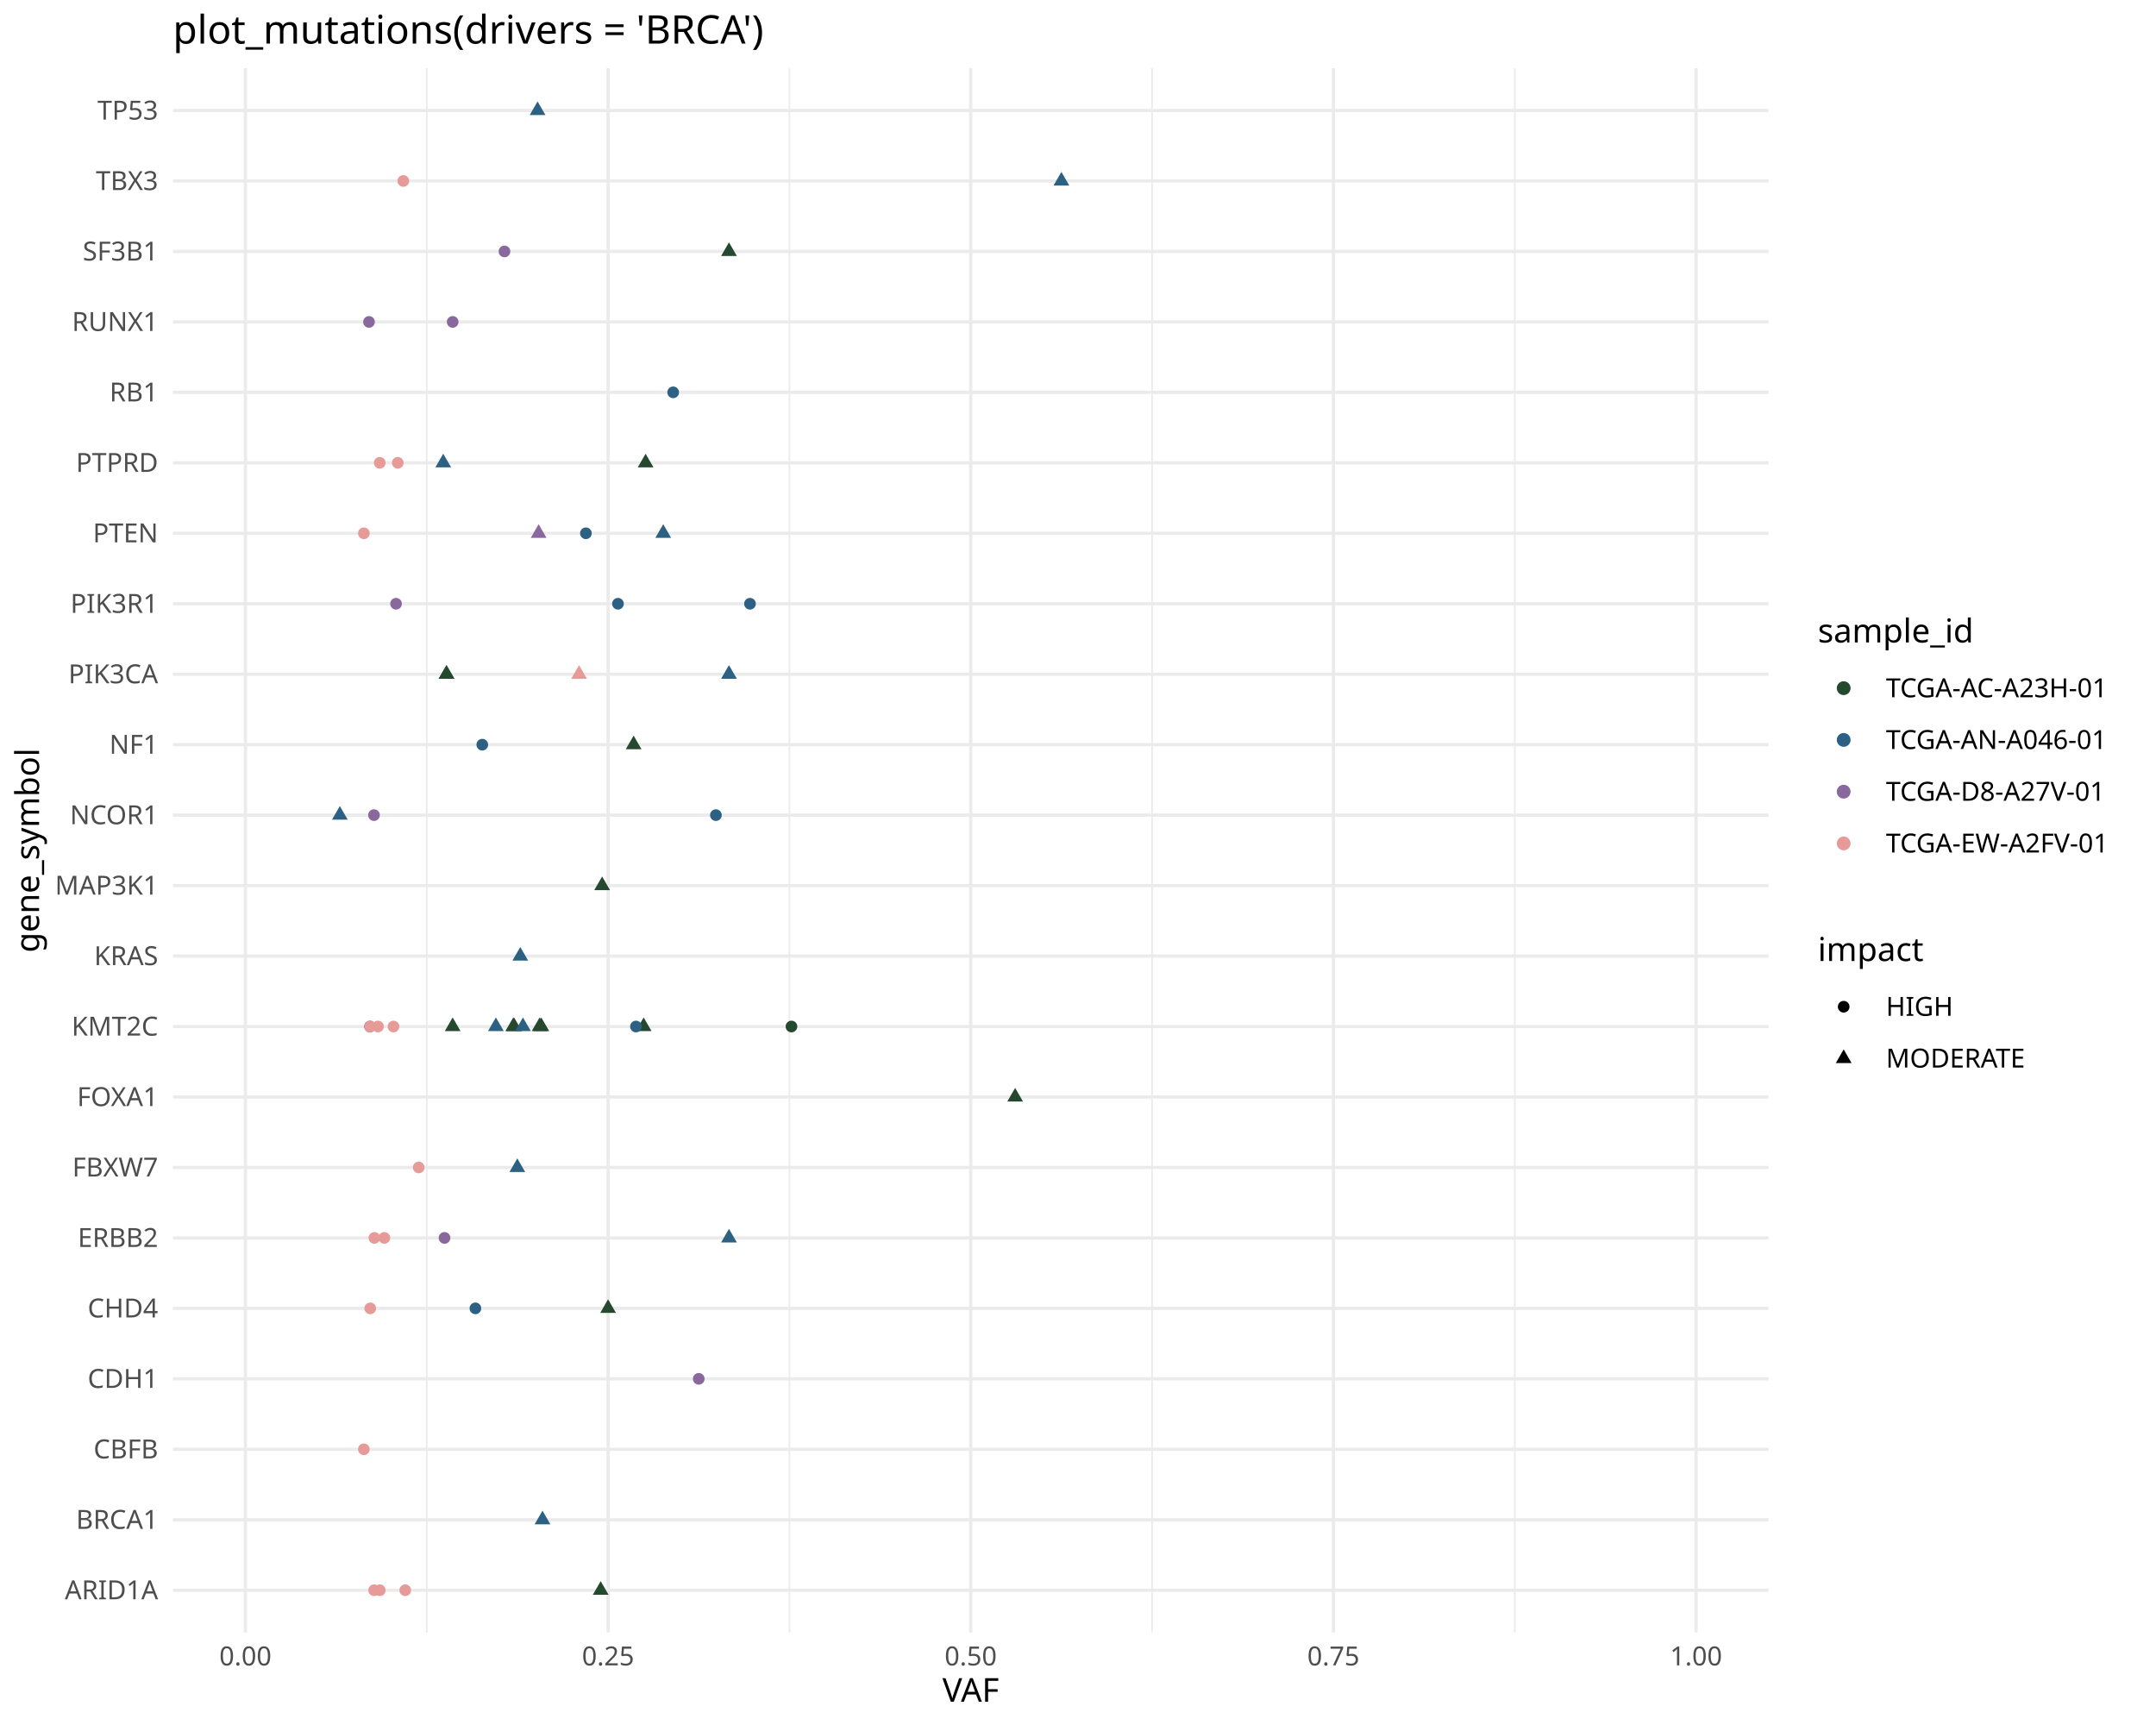
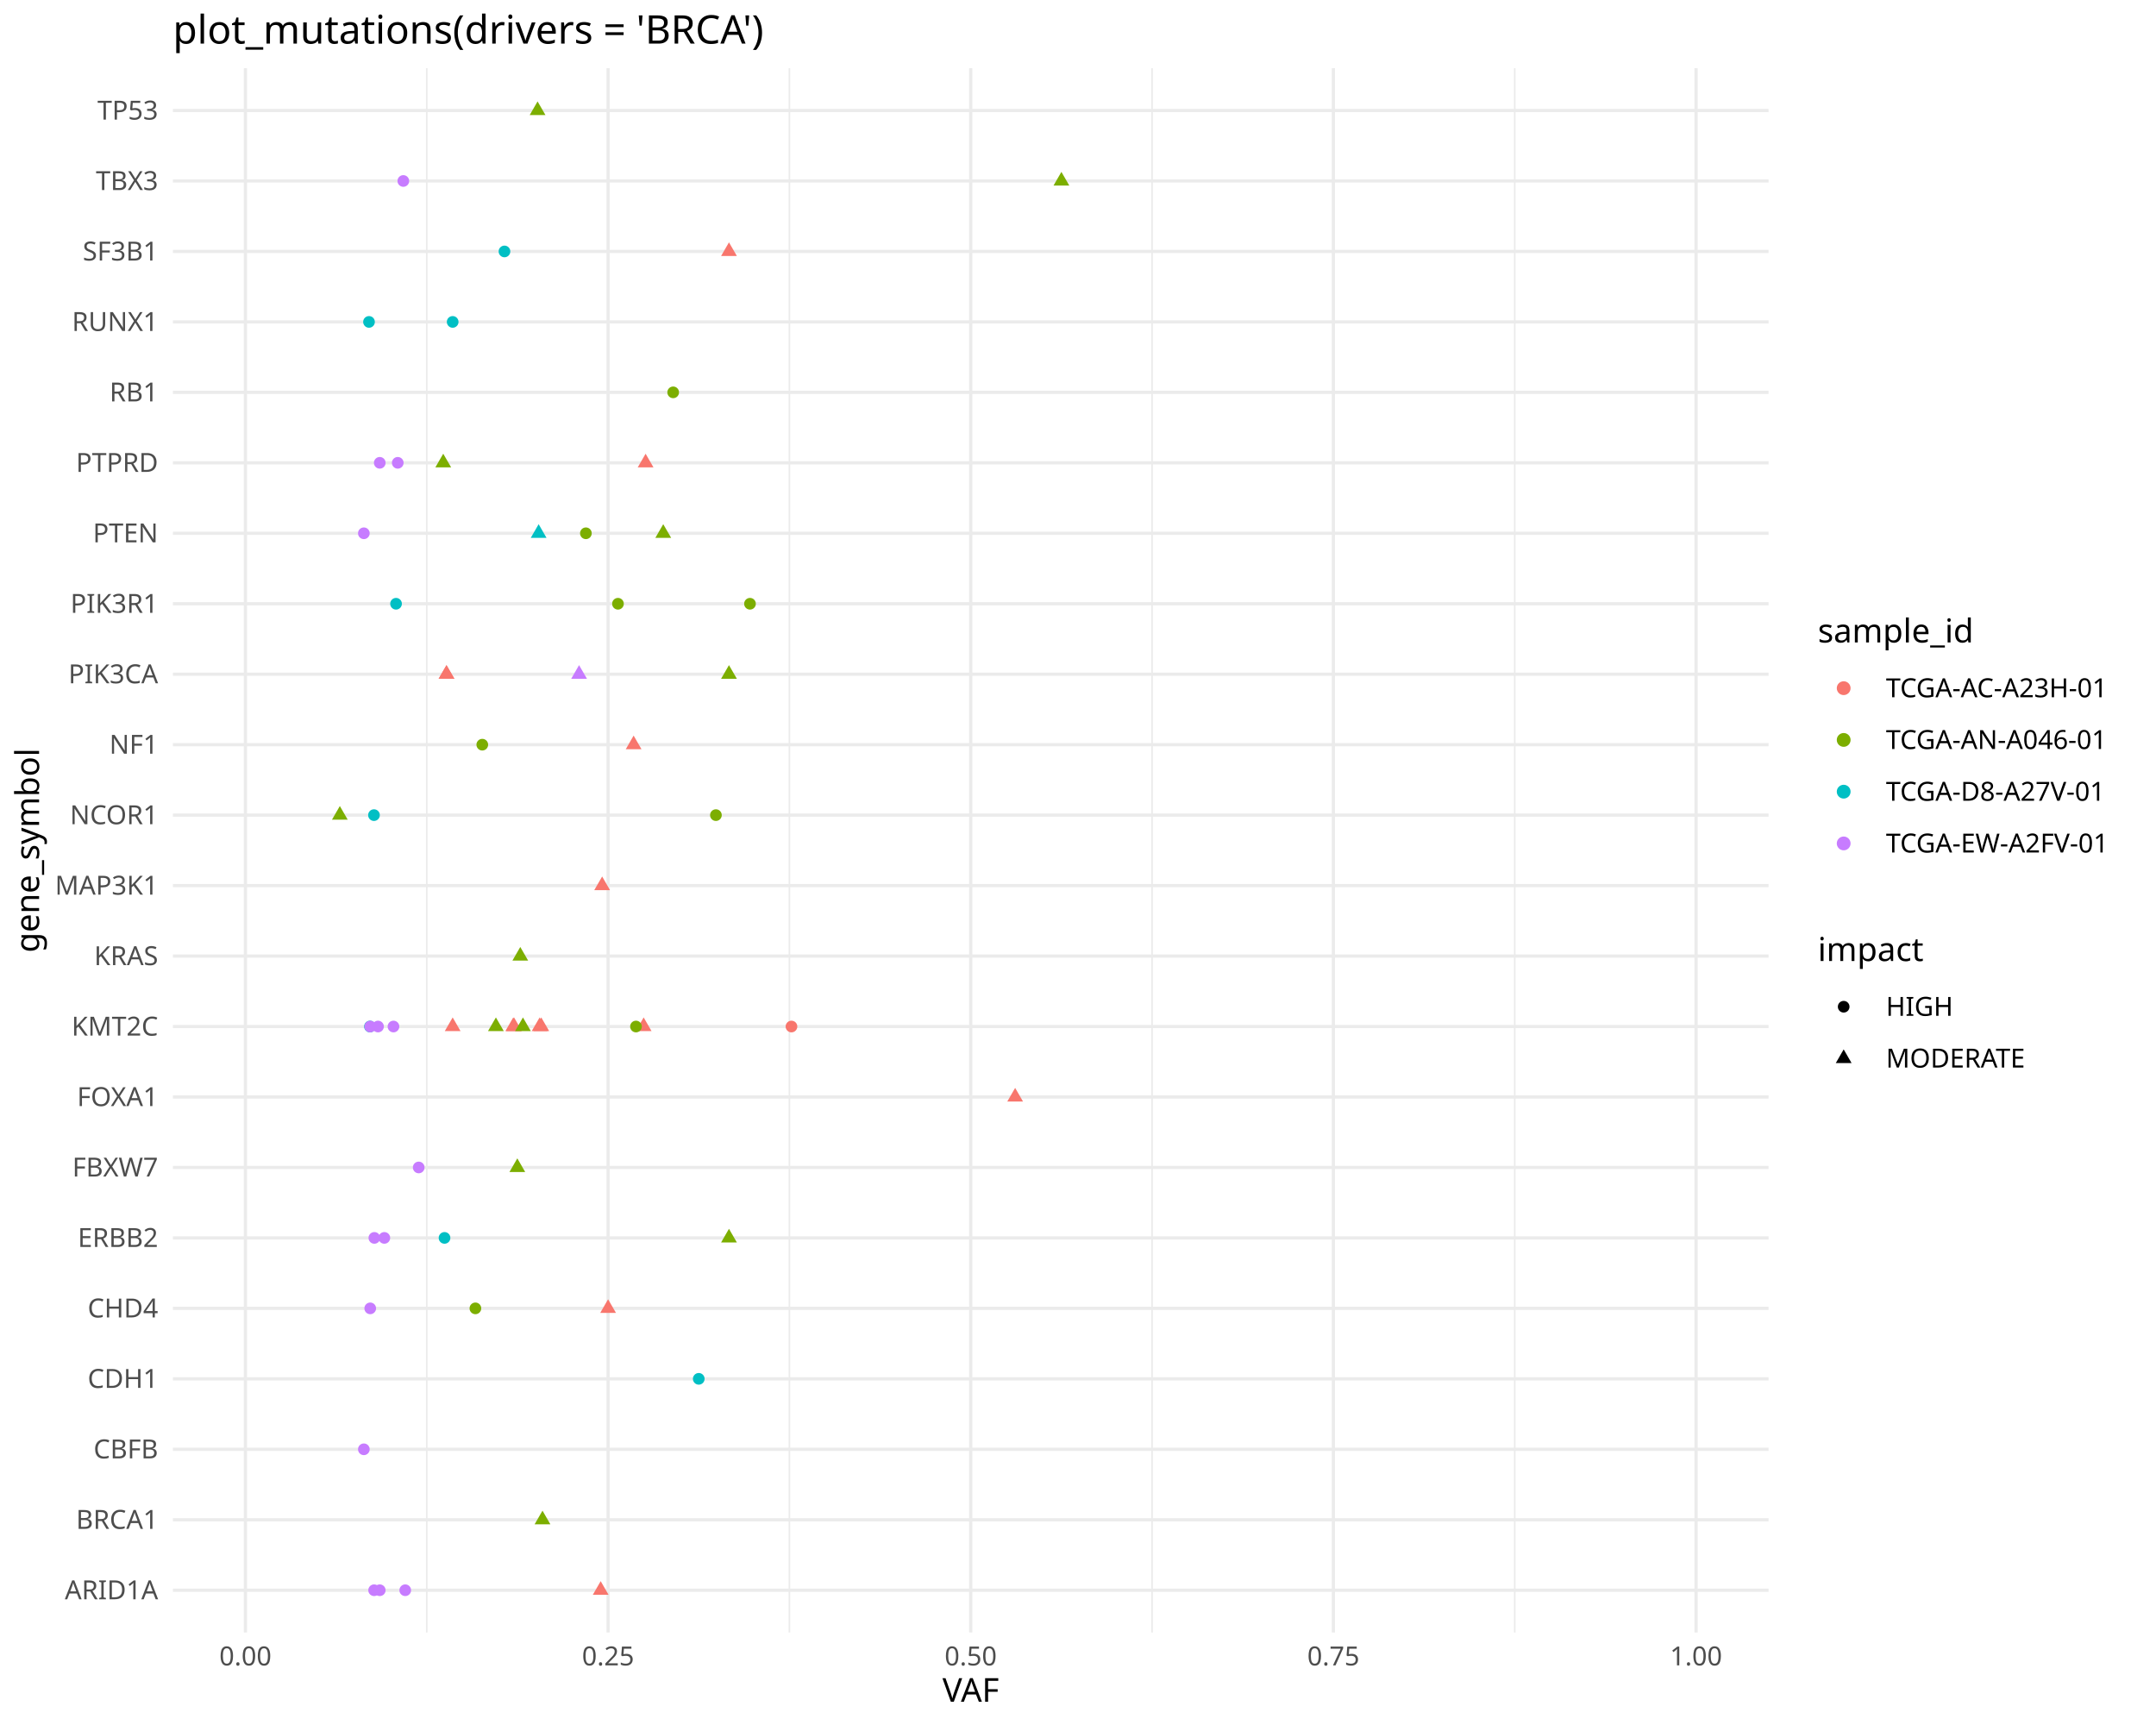
<svg xmlns="http://www.w3.org/2000/svg" class="svglite" data-engine-version="2.0" width="720.00pt" height="576.00pt" viewBox="0 0 720.00 576.00">
  <defs>
    <style type="text/css">
    .svglite line, .svglite polyline, .svglite polygon, .svglite path, .svglite rect, .svglite circle {
      fill: none;
      stroke: #000000;
      stroke-linecap: round;
      stroke-linejoin: round;
      stroke-miterlimit: 10.00;
    }
  </style>
  </defs>
  <rect width="100%" height="100%" style="stroke: none; fill: #FFFFFF;" />
  <defs>
    <clipPath id="cpMC4wMHw3MjAuMDB8MC4wMHw1NzYuMDA=">
      <rect x="0.00" y="0.00" width="720.00" height="576.00" />
    </clipPath>
  </defs>
  <g clip-path="url(#cpMC4wMHw3MjAuMDB8MC4wMHw1NzYuMDA=)">
</g>
  <defs>
    <clipPath id="cpNTcuNzR8NTkwLjYyfDIyLjc4fDU0NS4xMQ==">
      <rect x="57.74" y="22.78" width="532.88" height="522.33" />
    </clipPath>
  </defs>
  <g clip-path="url(#cpNTcuNzR8NTkwLjYyfDIyLjc4fDU0NS4xMQ==)">
    <polyline points="142.52,545.11 142.52,22.78 " style="stroke-width: 0.53; stroke: #EBEBEB; stroke-linecap: butt;" />
    <polyline points="263.63,545.11 263.63,22.78 " style="stroke-width: 0.53; stroke: #EBEBEB; stroke-linecap: butt;" />
    <polyline points="384.74,545.11 384.74,22.78 " style="stroke-width: 0.53; stroke: #EBEBEB; stroke-linecap: butt;" />
    <polyline points="505.85,545.11 505.85,22.78 " style="stroke-width: 0.53; stroke: #EBEBEB; stroke-linecap: butt;" />
    <polyline points="57.74,531.00 590.62,531.00 " style="stroke-width: 1.07; stroke: #EBEBEB; stroke-linecap: butt;" />
    <polyline points="57.74,507.47 590.62,507.47 " style="stroke-width: 1.07; stroke: #EBEBEB; stroke-linecap: butt;" />
    <polyline points="57.74,483.94 590.62,483.94 " style="stroke-width: 1.07; stroke: #EBEBEB; stroke-linecap: butt;" />
    <polyline points="57.74,460.41 590.62,460.41 " style="stroke-width: 1.07; stroke: #EBEBEB; stroke-linecap: butt;" />
    <polyline points="57.74,436.88 590.62,436.88 " style="stroke-width: 1.07; stroke: #EBEBEB; stroke-linecap: butt;" />
    <polyline points="57.74,413.35 590.62,413.35 " style="stroke-width: 1.07; stroke: #EBEBEB; stroke-linecap: butt;" />
    <polyline points="57.74,389.83 590.62,389.83 " style="stroke-width: 1.07; stroke: #EBEBEB; stroke-linecap: butt;" />
    <polyline points="57.74,366.30 590.62,366.30 " style="stroke-width: 1.07; stroke: #EBEBEB; stroke-linecap: butt;" />
    <polyline points="57.74,342.77 590.62,342.77 " style="stroke-width: 1.07; stroke: #EBEBEB; stroke-linecap: butt;" />
    <polyline points="57.74,319.24 590.62,319.24 " style="stroke-width: 1.07; stroke: #EBEBEB; stroke-linecap: butt;" />
    <polyline points="57.74,295.71 590.62,295.71 " style="stroke-width: 1.07; stroke: #EBEBEB; stroke-linecap: butt;" />
    <polyline points="57.74,272.18 590.62,272.18 " style="stroke-width: 1.07; stroke: #EBEBEB; stroke-linecap: butt;" />
    <polyline points="57.74,248.66 590.62,248.66 " style="stroke-width: 1.07; stroke: #EBEBEB; stroke-linecap: butt;" />
    <polyline points="57.74,225.13 590.62,225.13 " style="stroke-width: 1.07; stroke: #EBEBEB; stroke-linecap: butt;" />
    <polyline points="57.74,201.60 590.62,201.60 " style="stroke-width: 1.07; stroke: #EBEBEB; stroke-linecap: butt;" />
    <polyline points="57.74,178.07 590.62,178.07 " style="stroke-width: 1.07; stroke: #EBEBEB; stroke-linecap: butt;" />
    <polyline points="57.74,154.54 590.62,154.54 " style="stroke-width: 1.07; stroke: #EBEBEB; stroke-linecap: butt;" />
    <polyline points="57.74,131.01 590.62,131.01 " style="stroke-width: 1.07; stroke: #EBEBEB; stroke-linecap: butt;" />
    <polyline points="57.74,107.49 590.62,107.49 " style="stroke-width: 1.07; stroke: #EBEBEB; stroke-linecap: butt;" />
    <polyline points="57.74,83.96 590.62,83.96 " style="stroke-width: 1.07; stroke: #EBEBEB; stroke-linecap: butt;" />
    <polyline points="57.74,60.43 590.62,60.43 " style="stroke-width: 1.07; stroke: #EBEBEB; stroke-linecap: butt;" />
    <polyline points="57.74,36.90 590.62,36.90 " style="stroke-width: 1.07; stroke: #EBEBEB; stroke-linecap: butt;" />
    <polyline points="81.96,545.11 81.96,22.78 " style="stroke-width: 1.07; stroke: #EBEBEB; stroke-linecap: butt;" />
    <polyline points="203.07,545.11 203.07,22.78 " style="stroke-width: 1.07; stroke: #EBEBEB; stroke-linecap: butt;" />
    <polyline points="324.18,545.11 324.18,22.78 " style="stroke-width: 1.07; stroke: #EBEBEB; stroke-linecap: butt;" />
    <polyline points="445.29,545.11 445.29,22.78 " style="stroke-width: 1.07; stroke: #EBEBEB; stroke-linecap: butt;" />
    <polyline points="566.40,545.11 566.40,22.78 " style="stroke-width: 1.07; stroke: #EBEBEB; stroke-linecap: butt;" />
-     <polygon points="203.07,433.84 205.71,438.40 200.44,438.40 " style="stroke-width: 0.71; stroke: none; fill: #24492E;" />
-     <polygon points="339.01,363.26 341.64,367.82 336.38,367.82 " style="stroke-width: 0.71; stroke: none; fill: #24492E;" />
-     <polygon points="211.60,245.62 214.23,250.18 208.97,250.18 " style="stroke-width: 0.71; stroke: none; fill: #24492E;" />
-     <polygon points="200.60,527.96 203.23,532.52 197.97,532.52 " style="stroke-width: 0.71; stroke: none; fill: #24492E;" />
-     <polygon points="243.44,80.92 246.08,85.48 240.81,85.48 " style="stroke-width: 0.71; stroke: none; fill: #24492E;" />
-     <polygon points="149.11,222.09 151.75,226.65 146.48,226.65 " style="stroke-width: 0.71; stroke: none; fill: #24492E;" />
-     <polygon points="149.11,222.09 151.75,226.65 146.48,226.65 " style="stroke-width: 0.71; stroke: none; fill: #24492E;" />
-     <polygon points="201.09,292.67 203.72,297.23 198.45,297.23 " style="stroke-width: 0.71; stroke: none; fill: #24492E;" />
-     <polygon points="171.40,339.73 174.03,344.29 168.77,344.29 " style="stroke-width: 0.71; stroke: none; fill: #24492E;" />
-     <polygon points="151.17,339.73 153.80,344.29 148.54,344.29 " style="stroke-width: 0.71; stroke: none; fill: #24492E;" />
-     <polygon points="214.95,339.73 217.58,344.29 212.31,344.29 " style="stroke-width: 0.71; stroke: none; fill: #24492E;" />
-     <polygon points="180.21,339.73 182.84,344.29 177.57,344.29 " style="stroke-width: 0.71; stroke: none; fill: #24492E;" />
-     <polygon points="171.67,339.73 174.31,344.29 169.04,344.29 " style="stroke-width: 0.71; stroke: none; fill: #24492E;" />
-     <polygon points="180.76,339.73 183.40,344.29 178.13,344.29 " style="stroke-width: 0.71; stroke: none; fill: #24492E;" />
-     <circle cx="264.31" cy="342.77" r="1.95" style="stroke-width: 0.71; stroke: none; fill: #24492E;" />
-     <polygon points="215.60,151.50 218.23,156.06 212.97,156.06 " style="stroke-width: 0.71; stroke: none; fill: #24492E;" />
-     <circle cx="195.66" cy="178.07" r="1.95" style="stroke-width: 0.71; stroke: none; fill: #2C6184;" />
-     <polygon points="221.49,175.03 224.13,179.59 218.86,179.59 " style="stroke-width: 0.71; stroke: none; fill: #2C6184;" />
-     <polygon points="354.46,57.39 357.09,61.95 351.83,61.95 " style="stroke-width: 0.71; stroke: none; fill: #2C6184;" />
-     <polygon points="173.75,316.20 176.38,320.76 171.12,320.76 " style="stroke-width: 0.71; stroke: none; fill: #2C6184;" />
-     <circle cx="158.76" cy="436.88" r="1.95" style="stroke-width: 0.71; stroke: none; fill: #2C6184;" />
-     <circle cx="224.81" cy="131.01" r="1.95" style="stroke-width: 0.71; stroke: none; fill: #2C6184;" />
-     <circle cx="239.08" cy="272.18" r="1.95" style="stroke-width: 0.71; stroke: none; fill: #2C6184;" />
-     <polygon points="113.49,269.14 116.12,273.70 110.86,273.70 " style="stroke-width: 0.71; stroke: none; fill: #2C6184;" />
-     <circle cx="161.06" cy="248.66" r="1.95" style="stroke-width: 0.71; stroke: none; fill: #2C6184;" />
-     <polygon points="243.44,410.31 246.08,414.87 240.81,414.87 " style="stroke-width: 0.71; stroke: none; fill: #2C6184;" />
-     <polygon points="181.17,504.43 183.80,508.99 178.53,508.99 " style="stroke-width: 0.71; stroke: none; fill: #2C6184;" />
-     <polygon points="179.52,33.86 182.16,38.42 176.89,38.42 " style="stroke-width: 0.71; stroke: none; fill: #2C6184;" />
-     <polygon points="243.44,222.09 246.08,226.65 240.81,226.65 " style="stroke-width: 0.71; stroke: none; fill: #2C6184;" />
-     <polygon points="172.76,386.79 175.39,391.35 170.13,391.35 " style="stroke-width: 0.71; stroke: none; fill: #2C6184;" />
-     <circle cx="250.46" cy="201.60" r="1.95" style="stroke-width: 0.71; stroke: none; fill: #2C6184;" />
-     <circle cx="206.37" cy="201.60" r="1.95" style="stroke-width: 0.71; stroke: none; fill: #2C6184;" />
-     <circle cx="212.39" cy="342.77" r="1.95" style="stroke-width: 0.71; stroke: none; fill: #2C6184;" />
-     <polygon points="165.61,339.73 168.24,344.29 162.97,344.29 " style="stroke-width: 0.71; stroke: none; fill: #2C6184;" />
-     <polygon points="174.64,339.73 177.27,344.29 172.01,344.29 " style="stroke-width: 0.71; stroke: none; fill: #2C6184;" />
-     <polygon points="148.02,151.50 150.66,156.06 145.39,156.06 " style="stroke-width: 0.71; stroke: none; fill: #2C6184;" />
-     <polygon points="179.88,175.03 182.51,179.59 177.25,179.59 " style="stroke-width: 0.71; stroke: none; fill: #89689D;" />
-     <circle cx="233.35" cy="460.41" r="1.95" style="stroke-width: 0.71; stroke: none; fill: #89689D;" />
-     <circle cx="124.89" cy="272.18" r="1.95" style="stroke-width: 0.71; stroke: none; fill: #89689D;" />
-     <circle cx="148.45" cy="413.35" r="1.95" style="stroke-width: 0.71; stroke: none; fill: #89689D;" />
-     <circle cx="151.17" cy="107.49" r="1.95" style="stroke-width: 0.71; stroke: none; fill: #89689D;" />
-     <circle cx="123.23" cy="107.49" r="1.95" style="stroke-width: 0.71; stroke: none; fill: #89689D;" />
-     <circle cx="168.47" cy="83.96" r="1.95" style="stroke-width: 0.71; stroke: none; fill: #89689D;" />
-     <circle cx="132.26" cy="201.60" r="1.95" style="stroke-width: 0.71; stroke: none; fill: #89689D;" />
-     <circle cx="123.55" cy="342.77" r="1.95" style="stroke-width: 0.71; stroke: none; fill: #89689D;" />
-     <circle cx="121.51" cy="178.07" r="1.95" style="stroke-width: 0.71; stroke: none; fill: #E69B99;" />
-     <circle cx="134.69" cy="60.43" r="1.95" style="stroke-width: 0.71; stroke: none; fill: #E69B99;" />
-     <circle cx="123.64" cy="436.88" r="1.95" style="stroke-width: 0.71; stroke: none; fill: #E69B99;" />
-     <circle cx="121.51" cy="483.94" r="1.95" style="stroke-width: 0.71; stroke: none; fill: #E69B99;" />
-     <circle cx="128.35" cy="413.35" r="1.95" style="stroke-width: 0.71; stroke: none; fill: #E69B99;" />
-     <circle cx="125.02" cy="413.35" r="1.95" style="stroke-width: 0.71; stroke: none; fill: #E69B99;" />
-     <circle cx="135.33" cy="531.00" r="1.95" style="stroke-width: 0.71; stroke: none; fill: #E69B99;" />
-     <circle cx="124.94" cy="531.00" r="1.95" style="stroke-width: 0.71; stroke: none; fill: #E69B99;" />
-     <circle cx="126.82" cy="531.00" r="1.95" style="stroke-width: 0.71; stroke: none; fill: #E69B99;" />
-     <polygon points="193.38,222.09 196.02,226.65 190.75,226.65 " style="stroke-width: 0.71; stroke: none; fill: #E69B99;" />
-     <circle cx="139.83" cy="389.83" r="1.95" style="stroke-width: 0.71; stroke: none; fill: #E69B99;" />
-     <circle cx="123.64" cy="342.77" r="1.95" style="stroke-width: 0.71; stroke: none; fill: #E69B99;" />
-     <circle cx="131.40" cy="342.77" r="1.95" style="stroke-width: 0.71; stroke: none; fill: #E69B99;" />
-     <circle cx="126.24" cy="342.77" r="1.95" style="stroke-width: 0.71; stroke: none; fill: #E69B99;" />
-     <circle cx="132.83" cy="154.54" r="1.95" style="stroke-width: 0.71; stroke: none; fill: #E69B99;" />
-     <circle cx="126.82" cy="154.54" r="1.95" style="stroke-width: 0.71; stroke: none; fill: #E69B99;" />
+     <polygon points="203.07,433.84 205.71,438.40 200.44,438.40 " style="stroke-width: 0.71; stroke: none; fill: #F8766D;" />
+     <polygon points="339.01,363.26 341.64,367.82 336.38,367.82 " style="stroke-width: 0.71; stroke: none; fill: #F8766D;" />
+     <polygon points="211.60,245.62 214.23,250.18 208.97,250.18 " style="stroke-width: 0.71; stroke: none; fill: #F8766D;" />
+     <polygon points="200.60,527.96 203.23,532.52 197.97,532.52 " style="stroke-width: 0.71; stroke: none; fill: #F8766D;" />
+     <polygon points="243.44,80.92 246.08,85.48 240.81,85.48 " style="stroke-width: 0.71; stroke: none; fill: #F8766D;" />
+     <polygon points="149.11,222.09 151.75,226.65 146.48,226.65 " style="stroke-width: 0.71; stroke: none; fill: #F8766D;" />
+     <polygon points="149.11,222.09 151.75,226.65 146.48,226.65 " style="stroke-width: 0.71; stroke: none; fill: #F8766D;" />
+     <polygon points="201.09,292.67 203.72,297.23 198.45,297.23 " style="stroke-width: 0.71; stroke: none; fill: #F8766D;" />
+     <polygon points="171.40,339.73 174.03,344.29 168.77,344.29 " style="stroke-width: 0.71; stroke: none; fill: #F8766D;" />
+     <polygon points="151.17,339.73 153.80,344.29 148.54,344.29 " style="stroke-width: 0.71; stroke: none; fill: #F8766D;" />
+     <polygon points="214.95,339.73 217.58,344.29 212.31,344.29 " style="stroke-width: 0.71; stroke: none; fill: #F8766D;" />
+     <polygon points="180.21,339.73 182.84,344.29 177.57,344.29 " style="stroke-width: 0.71; stroke: none; fill: #F8766D;" />
+     <polygon points="171.67,339.73 174.31,344.29 169.04,344.29 " style="stroke-width: 0.71; stroke: none; fill: #F8766D;" />
+     <polygon points="180.76,339.73 183.40,344.29 178.13,344.29 " style="stroke-width: 0.71; stroke: none; fill: #F8766D;" />
+     <circle cx="264.31" cy="342.77" r="1.95" style="stroke-width: 0.71; stroke: none; fill: #F8766D;" />
+     <polygon points="215.60,151.50 218.23,156.06 212.97,156.06 " style="stroke-width: 0.71; stroke: none; fill: #F8766D;" />
+     <circle cx="195.66" cy="178.07" r="1.95" style="stroke-width: 0.71; stroke: none; fill: #7CAE00;" />
+     <polygon points="221.49,175.03 224.13,179.59 218.86,179.59 " style="stroke-width: 0.71; stroke: none; fill: #7CAE00;" />
+     <polygon points="354.46,57.39 357.09,61.95 351.83,61.95 " style="stroke-width: 0.71; stroke: none; fill: #7CAE00;" />
+     <polygon points="173.75,316.20 176.38,320.76 171.12,320.76 " style="stroke-width: 0.71; stroke: none; fill: #7CAE00;" />
+     <circle cx="158.76" cy="436.88" r="1.95" style="stroke-width: 0.71; stroke: none; fill: #7CAE00;" />
+     <circle cx="224.81" cy="131.01" r="1.95" style="stroke-width: 0.71; stroke: none; fill: #7CAE00;" />
+     <circle cx="239.08" cy="272.18" r="1.95" style="stroke-width: 0.71; stroke: none; fill: #7CAE00;" />
+     <polygon points="113.49,269.14 116.12,273.70 110.86,273.70 " style="stroke-width: 0.71; stroke: none; fill: #7CAE00;" />
+     <circle cx="161.06" cy="248.66" r="1.95" style="stroke-width: 0.71; stroke: none; fill: #7CAE00;" />
+     <polygon points="243.44,410.31 246.08,414.87 240.81,414.87 " style="stroke-width: 0.71; stroke: none; fill: #7CAE00;" />
+     <polygon points="181.17,504.43 183.80,508.99 178.53,508.99 " style="stroke-width: 0.71; stroke: none; fill: #7CAE00;" />
+     <polygon points="179.52,33.86 182.16,38.42 176.89,38.42 " style="stroke-width: 0.71; stroke: none; fill: #7CAE00;" />
+     <polygon points="243.44,222.09 246.08,226.65 240.81,226.65 " style="stroke-width: 0.71; stroke: none; fill: #7CAE00;" />
+     <polygon points="172.76,386.79 175.39,391.35 170.13,391.35 " style="stroke-width: 0.71; stroke: none; fill: #7CAE00;" />
+     <circle cx="250.46" cy="201.60" r="1.95" style="stroke-width: 0.71; stroke: none; fill: #7CAE00;" />
+     <circle cx="206.37" cy="201.60" r="1.95" style="stroke-width: 0.71; stroke: none; fill: #7CAE00;" />
+     <circle cx="212.39" cy="342.77" r="1.95" style="stroke-width: 0.71; stroke: none; fill: #7CAE00;" />
+     <polygon points="165.61,339.73 168.24,344.29 162.97,344.29 " style="stroke-width: 0.71; stroke: none; fill: #7CAE00;" />
+     <polygon points="174.64,339.73 177.27,344.29 172.01,344.29 " style="stroke-width: 0.71; stroke: none; fill: #7CAE00;" />
+     <polygon points="148.02,151.50 150.66,156.06 145.39,156.06 " style="stroke-width: 0.71; stroke: none; fill: #7CAE00;" />
+     <polygon points="179.88,175.03 182.51,179.59 177.25,179.59 " style="stroke-width: 0.71; stroke: none; fill: #00BFC4;" />
+     <circle cx="233.35" cy="460.41" r="1.95" style="stroke-width: 0.71; stroke: none; fill: #00BFC4;" />
+     <circle cx="124.89" cy="272.18" r="1.95" style="stroke-width: 0.71; stroke: none; fill: #00BFC4;" />
+     <circle cx="148.45" cy="413.35" r="1.95" style="stroke-width: 0.71; stroke: none; fill: #00BFC4;" />
+     <circle cx="151.17" cy="107.49" r="1.95" style="stroke-width: 0.71; stroke: none; fill: #00BFC4;" />
+     <circle cx="123.23" cy="107.49" r="1.95" style="stroke-width: 0.71; stroke: none; fill: #00BFC4;" />
+     <circle cx="168.47" cy="83.96" r="1.95" style="stroke-width: 0.71; stroke: none; fill: #00BFC4;" />
+     <circle cx="132.26" cy="201.60" r="1.95" style="stroke-width: 0.71; stroke: none; fill: #00BFC4;" />
+     <circle cx="123.55" cy="342.77" r="1.95" style="stroke-width: 0.71; stroke: none; fill: #00BFC4;" />
+     <circle cx="121.51" cy="178.07" r="1.95" style="stroke-width: 0.71; stroke: none; fill: #C77CFF;" />
+     <circle cx="134.69" cy="60.43" r="1.95" style="stroke-width: 0.71; stroke: none; fill: #C77CFF;" />
+     <circle cx="123.64" cy="436.88" r="1.95" style="stroke-width: 0.71; stroke: none; fill: #C77CFF;" />
+     <circle cx="121.51" cy="483.94" r="1.95" style="stroke-width: 0.71; stroke: none; fill: #C77CFF;" />
+     <circle cx="128.35" cy="413.35" r="1.95" style="stroke-width: 0.71; stroke: none; fill: #C77CFF;" />
+     <circle cx="125.02" cy="413.35" r="1.95" style="stroke-width: 0.71; stroke: none; fill: #C77CFF;" />
+     <circle cx="135.33" cy="531.00" r="1.95" style="stroke-width: 0.71; stroke: none; fill: #C77CFF;" />
+     <circle cx="124.94" cy="531.00" r="1.95" style="stroke-width: 0.71; stroke: none; fill: #C77CFF;" />
+     <circle cx="126.82" cy="531.00" r="1.95" style="stroke-width: 0.71; stroke: none; fill: #C77CFF;" />
+     <polygon points="193.38,222.09 196.02,226.65 190.75,226.65 " style="stroke-width: 0.71; stroke: none; fill: #C77CFF;" />
+     <circle cx="139.83" cy="389.83" r="1.95" style="stroke-width: 0.71; stroke: none; fill: #C77CFF;" />
+     <circle cx="123.64" cy="342.77" r="1.95" style="stroke-width: 0.71; stroke: none; fill: #C77CFF;" />
+     <circle cx="131.40" cy="342.77" r="1.95" style="stroke-width: 0.71; stroke: none; fill: #C77CFF;" />
+     <circle cx="126.24" cy="342.77" r="1.95" style="stroke-width: 0.71; stroke: none; fill: #C77CFF;" />
+     <circle cx="132.83" cy="154.54" r="1.95" style="stroke-width: 0.71; stroke: none; fill: #C77CFF;" />
+     <circle cx="126.82" cy="154.54" r="1.95" style="stroke-width: 0.71; stroke: none; fill: #C77CFF;" />
  </g>
  <g clip-path="url(#cpMC4wMHw3MjAuMDB8MC4wMHw1NzYuMDA=)">
    <text x="52.81" y="534.02" text-anchor="end" style="font-size: 8.80px; fill: #4D4D4D; font-family: sans;" textLength="31.80px" lengthAdjust="spacingAndGlyphs">ARID1A</text>
    <text x="52.81" y="510.50" text-anchor="end" style="font-size: 8.80px; fill: #4D4D4D; font-family: sans;" textLength="29.35px" lengthAdjust="spacingAndGlyphs">BRCA1</text>
    <text x="52.81" y="486.97" text-anchor="end" style="font-size: 8.80px; fill: #4D4D4D; font-family: sans;" textLength="23.47px" lengthAdjust="spacingAndGlyphs">CBFB</text>
    <text x="52.81" y="463.44" text-anchor="end" style="font-size: 8.80px; fill: #4D4D4D; font-family: sans;" textLength="23.97px" lengthAdjust="spacingAndGlyphs">CDH1</text>
    <text x="52.81" y="439.91" text-anchor="end" style="font-size: 8.80px; fill: #4D4D4D; font-family: sans;" textLength="23.97px" lengthAdjust="spacingAndGlyphs">CHD4</text>
    <text x="52.81" y="416.38" text-anchor="end" style="font-size: 8.80px; fill: #4D4D4D; font-family: sans;" textLength="28.87px" lengthAdjust="spacingAndGlyphs">ERBB2</text>
    <text x="52.81" y="392.85" text-anchor="end" style="font-size: 8.80px; fill: #4D4D4D; font-family: sans;" textLength="30.32px" lengthAdjust="spacingAndGlyphs">FBXW7</text>
    <text x="52.81" y="369.33" text-anchor="end" style="font-size: 8.80px; fill: #4D4D4D; font-family: sans;" textLength="28.86px" lengthAdjust="spacingAndGlyphs">FOXA1</text>
    <text x="52.81" y="345.80" text-anchor="end" style="font-size: 8.80px; fill: #4D4D4D; font-family: sans;" textLength="29.83px" lengthAdjust="spacingAndGlyphs">KMT2C</text>
    <text x="52.81" y="322.27" text-anchor="end" style="font-size: 8.80px; fill: #4D4D4D; font-family: sans;" textLength="23.97px" lengthAdjust="spacingAndGlyphs">KRAS</text>
    <text x="52.81" y="298.74" text-anchor="end" style="font-size: 8.80px; fill: #4D4D4D; font-family: sans;" textLength="34.74px" lengthAdjust="spacingAndGlyphs">MAP3K1</text>
    <text x="52.81" y="275.21" text-anchor="end" style="font-size: 8.80px; fill: #4D4D4D; font-family: sans;" textLength="30.81px" lengthAdjust="spacingAndGlyphs">NCOR1</text>
    <text x="52.81" y="251.68" text-anchor="end" style="font-size: 8.80px; fill: #4D4D4D; font-family: sans;" textLength="16.63px" lengthAdjust="spacingAndGlyphs">NF1</text>
    <text x="52.81" y="228.16" text-anchor="end" style="font-size: 8.80px; fill: #4D4D4D; font-family: sans;" textLength="31.31px" lengthAdjust="spacingAndGlyphs">PIK3CA</text>
    <text x="52.81" y="204.63" text-anchor="end" style="font-size: 8.80px; fill: #4D4D4D; font-family: sans;" textLength="30.33px" lengthAdjust="spacingAndGlyphs">PIK3R1</text>
    <text x="52.81" y="181.10" text-anchor="end" style="font-size: 8.80px; fill: #4D4D4D; font-family: sans;" textLength="23.47px" lengthAdjust="spacingAndGlyphs">PTEN</text>
    <text x="52.81" y="157.57" text-anchor="end" style="font-size: 8.80px; fill: #4D4D4D; font-family: sans;" textLength="29.83px" lengthAdjust="spacingAndGlyphs">PTPRD</text>
    <text x="52.81" y="134.04" text-anchor="end" style="font-size: 8.80px; fill: #4D4D4D; font-family: sans;" textLength="17.12px" lengthAdjust="spacingAndGlyphs">RB1</text>
    <text x="52.81" y="110.51" text-anchor="end" style="font-size: 8.80px; fill: #4D4D4D; font-family: sans;" textLength="29.84px" lengthAdjust="spacingAndGlyphs">RUNX1</text>
    <text x="52.81" y="86.99" text-anchor="end" style="font-size: 8.80px; fill: #4D4D4D; font-family: sans;" textLength="26.91px" lengthAdjust="spacingAndGlyphs">SF3B1</text>
    <text x="52.81" y="63.46" text-anchor="end" style="font-size: 8.80px; fill: #4D4D4D; font-family: sans;" textLength="22.01px" lengthAdjust="spacingAndGlyphs">TBX3</text>
    <text x="52.81" y="39.93" text-anchor="end" style="font-size: 8.80px; fill: #4D4D4D; font-family: sans;" textLength="21.04px" lengthAdjust="spacingAndGlyphs">TP53</text>
    <text x="81.96" y="556.10" text-anchor="middle" style="font-size: 8.80px; fill: #4D4D4D; font-family: sans;" textLength="17.13px" lengthAdjust="spacingAndGlyphs">0.00</text>
    <text x="203.07" y="556.10" text-anchor="middle" style="font-size: 8.80px; fill: #4D4D4D; font-family: sans;" textLength="17.13px" lengthAdjust="spacingAndGlyphs">0.25</text>
    <text x="324.18" y="556.10" text-anchor="middle" style="font-size: 8.80px; fill: #4D4D4D; font-family: sans;" textLength="17.13px" lengthAdjust="spacingAndGlyphs">0.50</text>
    <text x="445.29" y="556.10" text-anchor="middle" style="font-size: 8.80px; fill: #4D4D4D; font-family: sans;" textLength="17.13px" lengthAdjust="spacingAndGlyphs">0.75</text>
    <text x="566.40" y="556.10" text-anchor="middle" style="font-size: 8.80px; fill: #4D4D4D; font-family: sans;" textLength="17.13px" lengthAdjust="spacingAndGlyphs">1.00</text>
    <text x="324.18" y="568.24" text-anchor="middle" style="font-size: 11.00px; font-family: sans;" textLength="21.40px" lengthAdjust="spacingAndGlyphs">VAF</text>
    <text transform="translate(13.05,283.95) rotate(-90)" text-anchor="middle" style="font-size: 11.00px; font-family: sans;" textLength="65.45px" lengthAdjust="spacingAndGlyphs">gene_symbol</text>
    <text x="607.06" y="214.53" style="font-size: 11.00px; font-family: sans;" textLength="50.15px" lengthAdjust="spacingAndGlyphs">sample_id</text>
-     <circle cx="615.70" cy="229.79" r="1.95" style="stroke-width: 0.71; stroke: #24492E; fill: #24492E;" />
-     <circle cx="615.70" cy="247.07" r="1.95" style="stroke-width: 0.71; stroke: #2C6184; fill: #2C6184;" />
-     <circle cx="615.70" cy="264.35" r="1.95" style="stroke-width: 0.71; stroke: #89689D; fill: #89689D;" />
-     <circle cx="615.70" cy="281.63" r="1.95" style="stroke-width: 0.71; stroke: #E69B99; fill: #E69B99;" />
+     <circle cx="615.70" cy="229.79" r="1.95" style="stroke-width: 0.71; stroke: #F8766D; fill: #F8766D;" />
+     <circle cx="615.70" cy="247.07" r="1.95" style="stroke-width: 0.71; stroke: #7CAE00; fill: #7CAE00;" />
+     <circle cx="615.70" cy="264.35" r="1.95" style="stroke-width: 0.71; stroke: #00BFC4; fill: #00BFC4;" />
+     <circle cx="615.70" cy="281.63" r="1.95" style="stroke-width: 0.71; stroke: #C77CFF; fill: #C77CFF;" />
    <text x="629.82" y="232.82" style="font-size: 8.80px; font-family: sans;" textLength="77.28px" lengthAdjust="spacingAndGlyphs">TCGA-AC-A23H-01</text>
    <text x="629.82" y="250.10" style="font-size: 8.80px; font-family: sans;" textLength="75.82px" lengthAdjust="spacingAndGlyphs">TCGA-AN-A046-01</text>
    <text x="629.82" y="267.38" style="font-size: 8.80px; font-family: sans;" textLength="75.82px" lengthAdjust="spacingAndGlyphs">TCGA-D8-A27V-01</text>
    <text x="629.82" y="284.66" style="font-size: 8.80px; font-family: sans;" textLength="79.22px" lengthAdjust="spacingAndGlyphs">TCGA-EW-A2FV-01</text>
    <text x="607.06" y="320.90" style="font-size: 11.00px; font-family: sans;" textLength="32.41px" lengthAdjust="spacingAndGlyphs">impact</text>
    <circle cx="615.70" cy="336.16" r="1.95" style="stroke-width: 0.71; stroke: none; fill: #000000;" />
    <polygon points="615.70,350.40 618.33,354.96 613.07,354.96 " style="stroke-width: 0.71; stroke: none; fill: #000000;" />
    <text x="629.82" y="339.19" style="font-size: 8.80px; font-family: sans;" textLength="22.01px" lengthAdjust="spacingAndGlyphs">HIGH</text>
    <text x="629.82" y="356.47" style="font-size: 8.80px; font-family: sans;" textLength="49.89px" lengthAdjust="spacingAndGlyphs">MODERATE</text>
    <text x="57.74" y="14.56" style="font-size: 13.20px; font-family: sans;" textLength="191.04px" lengthAdjust="spacingAndGlyphs">plot_mutations(drivers = 'BRCA')</text>
  </g>
</svg>
